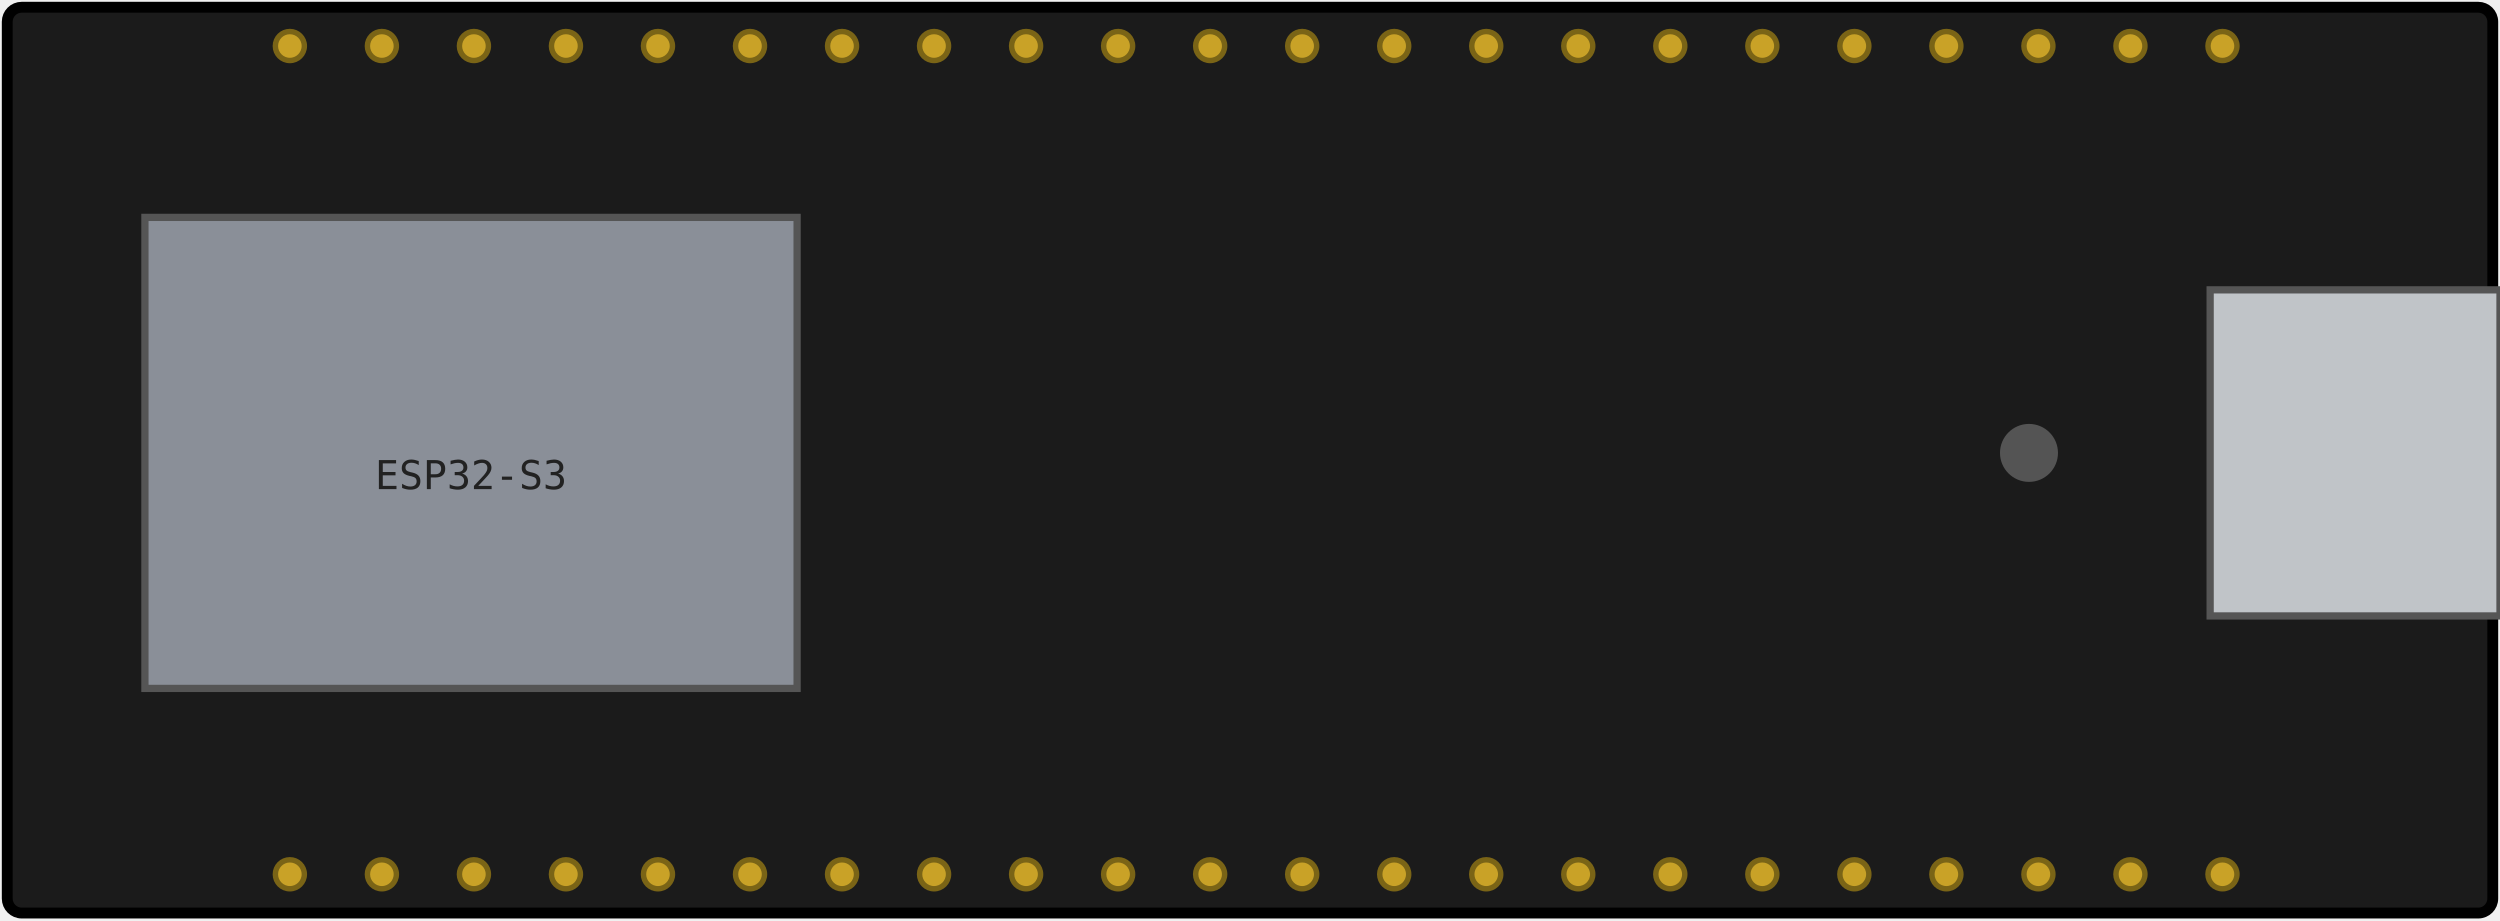
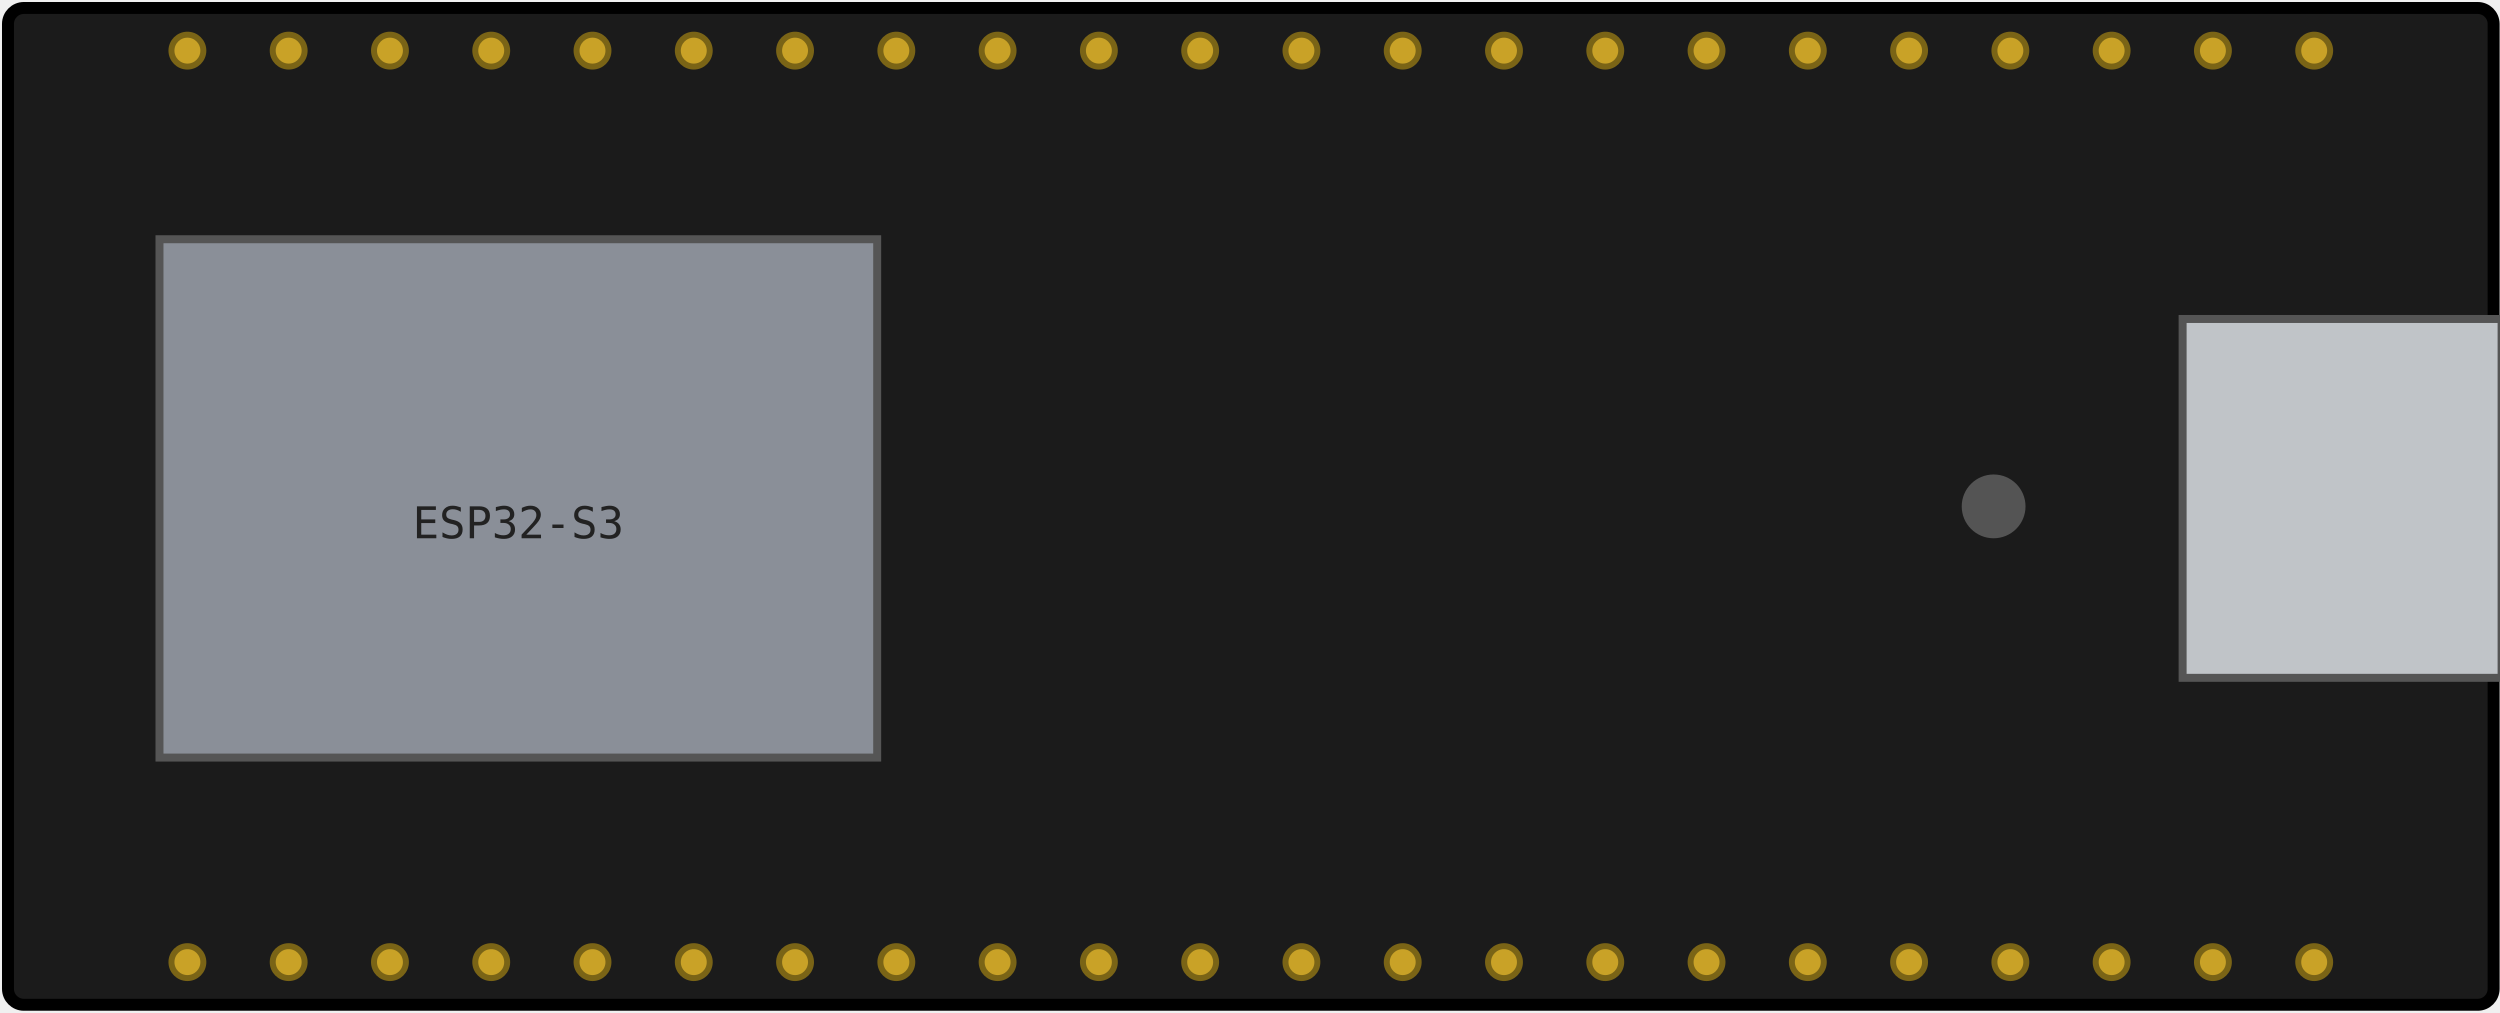
- <svg xmlns="http://www.w3.org/2000/svg" width="690" height="254" viewBox="0 0 690 254">
-   <rect x="2" y="2" width="686" height="250" rx="4" fill="#1b1b1b" stroke="#000" stroke-width="3" />
+ <svg xmlns="http://www.w3.org/2000/svg" width="627" height="254" viewBox="0 0 627 254">
+   <rect x="2" y="2" width="623.4" height="250" rx="4" fill="#1b1b1b" stroke="#000" stroke-width="3" />
  <rect x="40" y="60" width="180" height="130" fill="#8a8f98" stroke="#555" stroke-width="2" />
  <text x="130" y="135" text-anchor="middle" font-family="monospace" font-size="11" fill="#222">ESP32-S3</text>
-   <rect x="610" y="80" width="80" height="90" fill="#c0c4c8" stroke="#555" stroke-width="2" />
-   <circle id="led" cx="560" cy="125" r="8" fill="#ffffff" opacity="0.25" />
-   <circle cx="80" cy="241.3" r="4" fill="#c9a227" stroke="#7a6416" stroke-width="1.5" />
-   <circle cx="105.4" cy="241.3" r="4" fill="#c9a227" stroke="#7a6416" stroke-width="1.5" />
-   <circle cx="130.8" cy="241.3" r="4" fill="#c9a227" stroke="#7a6416" stroke-width="1.5" />
-   <circle cx="156.2" cy="241.3" r="4" fill="#c9a227" stroke="#7a6416" stroke-width="1.5" />
-   <circle cx="181.6" cy="241.3" r="4" fill="#c9a227" stroke="#7a6416" stroke-width="1.5" />
-   <circle cx="207" cy="241.3" r="4" fill="#c9a227" stroke="#7a6416" stroke-width="1.5" />
-   <circle cx="232.4" cy="241.3" r="4" fill="#c9a227" stroke="#7a6416" stroke-width="1.5" />
-   <circle cx="257.8" cy="241.3" r="4" fill="#c9a227" stroke="#7a6416" stroke-width="1.5" />
-   <circle cx="283.2" cy="241.3" r="4" fill="#c9a227" stroke="#7a6416" stroke-width="1.5" />
-   <circle cx="308.6" cy="241.3" r="4" fill="#c9a227" stroke="#7a6416" stroke-width="1.5" />
-   <circle cx="334" cy="241.3" r="4" fill="#c9a227" stroke="#7a6416" stroke-width="1.5" />
-   <circle cx="359.4" cy="241.3" r="4" fill="#c9a227" stroke="#7a6416" stroke-width="1.5" />
-   <circle cx="384.8" cy="241.3" r="4" fill="#c9a227" stroke="#7a6416" stroke-width="1.5" />
-   <circle cx="410.2" cy="241.3" r="4" fill="#c9a227" stroke="#7a6416" stroke-width="1.5" />
-   <circle cx="435.6" cy="241.3" r="4" fill="#c9a227" stroke="#7a6416" stroke-width="1.5" />
-   <circle cx="461" cy="241.3" r="4" fill="#c9a227" stroke="#7a6416" stroke-width="1.5" />
-   <circle cx="486.4" cy="241.3" r="4" fill="#c9a227" stroke="#7a6416" stroke-width="1.5" />
-   <circle cx="511.8" cy="241.3" r="4" fill="#c9a227" stroke="#7a6416" stroke-width="1.5" />
-   <circle cx="537.2" cy="241.3" r="4" fill="#c9a227" stroke="#7a6416" stroke-width="1.5" />
-   <circle cx="562.6" cy="241.3" r="4" fill="#c9a227" stroke="#7a6416" stroke-width="1.5" />
-   <circle cx="588" cy="241.3" r="4" fill="#c9a227" stroke="#7a6416" stroke-width="1.5" />
-   <circle cx="613.4" cy="241.3" r="4" fill="#c9a227" stroke="#7a6416" stroke-width="1.5" />
-   <circle cx="80" cy="12.7" r="4" fill="#c9a227" stroke="#7a6416" stroke-width="1.5" />
-   <circle cx="105.4" cy="12.7" r="4" fill="#c9a227" stroke="#7a6416" stroke-width="1.5" />
-   <circle cx="130.8" cy="12.7" r="4" fill="#c9a227" stroke="#7a6416" stroke-width="1.5" />
-   <circle cx="156.2" cy="12.7" r="4" fill="#c9a227" stroke="#7a6416" stroke-width="1.5" />
-   <circle cx="181.6" cy="12.7" r="4" fill="#c9a227" stroke="#7a6416" stroke-width="1.5" />
-   <circle cx="207" cy="12.7" r="4" fill="#c9a227" stroke="#7a6416" stroke-width="1.5" />
-   <circle cx="232.4" cy="12.7" r="4" fill="#c9a227" stroke="#7a6416" stroke-width="1.5" />
-   <circle cx="257.8" cy="12.7" r="4" fill="#c9a227" stroke="#7a6416" stroke-width="1.5" />
-   <circle cx="283.2" cy="12.7" r="4" fill="#c9a227" stroke="#7a6416" stroke-width="1.5" />
-   <circle cx="308.6" cy="12.7" r="4" fill="#c9a227" stroke="#7a6416" stroke-width="1.5" />
-   <circle cx="334" cy="12.7" r="4" fill="#c9a227" stroke="#7a6416" stroke-width="1.5" />
-   <circle cx="359.4" cy="12.7" r="4" fill="#c9a227" stroke="#7a6416" stroke-width="1.5" />
-   <circle cx="384.8" cy="12.7" r="4" fill="#c9a227" stroke="#7a6416" stroke-width="1.5" />
-   <circle cx="410.2" cy="12.7" r="4" fill="#c9a227" stroke="#7a6416" stroke-width="1.5" />
-   <circle cx="435.6" cy="12.7" r="4" fill="#c9a227" stroke="#7a6416" stroke-width="1.5" />
-   <circle cx="461" cy="12.7" r="4" fill="#c9a227" stroke="#7a6416" stroke-width="1.5" />
-   <circle cx="486.4" cy="12.7" r="4" fill="#c9a227" stroke="#7a6416" stroke-width="1.5" />
-   <circle cx="511.8" cy="12.7" r="4" fill="#c9a227" stroke="#7a6416" stroke-width="1.5" />
-   <circle cx="537.2" cy="12.7" r="4" fill="#c9a227" stroke="#7a6416" stroke-width="1.5" />
-   <circle cx="562.6" cy="12.7" r="4" fill="#c9a227" stroke="#7a6416" stroke-width="1.5" />
-   <circle cx="588" cy="12.7" r="4" fill="#c9a227" stroke="#7a6416" stroke-width="1.5" />
-   <circle cx="613.4" cy="12.7" r="4" fill="#c9a227" stroke="#7a6416" stroke-width="1.5" />
+   <rect x="547.4" y="80" width="80" height="90" fill="#c0c4c8" stroke="#555" stroke-width="2" />
+   <circle id="led" cx="500" cy="127" r="8" fill="#ffffff" opacity="0.25" />
+   <circle cx="47" cy="241.3" r="4" fill="#c9a227" stroke="#7a6416" stroke-width="1.5" />
+   <circle cx="72.4" cy="241.3" r="4" fill="#c9a227" stroke="#7a6416" stroke-width="1.5" />
+   <circle cx="97.8" cy="241.3" r="4" fill="#c9a227" stroke="#7a6416" stroke-width="1.5" />
+   <circle cx="123.2" cy="241.3" r="4" fill="#c9a227" stroke="#7a6416" stroke-width="1.5" />
+   <circle cx="148.6" cy="241.3" r="4" fill="#c9a227" stroke="#7a6416" stroke-width="1.5" />
+   <circle cx="174" cy="241.3" r="4" fill="#c9a227" stroke="#7a6416" stroke-width="1.5" />
+   <circle cx="199.4" cy="241.3" r="4" fill="#c9a227" stroke="#7a6416" stroke-width="1.5" />
+   <circle cx="224.8" cy="241.3" r="4" fill="#c9a227" stroke="#7a6416" stroke-width="1.5" />
+   <circle cx="250.2" cy="241.3" r="4" fill="#c9a227" stroke="#7a6416" stroke-width="1.5" />
+   <circle cx="275.6" cy="241.3" r="4" fill="#c9a227" stroke="#7a6416" stroke-width="1.5" />
+   <circle cx="301" cy="241.3" r="4" fill="#c9a227" stroke="#7a6416" stroke-width="1.5" />
+   <circle cx="326.4" cy="241.3" r="4" fill="#c9a227" stroke="#7a6416" stroke-width="1.5" />
+   <circle cx="351.8" cy="241.3" r="4" fill="#c9a227" stroke="#7a6416" stroke-width="1.5" />
+   <circle cx="377.2" cy="241.3" r="4" fill="#c9a227" stroke="#7a6416" stroke-width="1.5" />
+   <circle cx="402.6" cy="241.3" r="4" fill="#c9a227" stroke="#7a6416" stroke-width="1.5" />
+   <circle cx="428" cy="241.3" r="4" fill="#c9a227" stroke="#7a6416" stroke-width="1.5" />
+   <circle cx="453.4" cy="241.3" r="4" fill="#c9a227" stroke="#7a6416" stroke-width="1.5" />
+   <circle cx="478.8" cy="241.3" r="4" fill="#c9a227" stroke="#7a6416" stroke-width="1.5" />
+   <circle cx="504.2" cy="241.3" r="4" fill="#c9a227" stroke="#7a6416" stroke-width="1.5" />
+   <circle cx="529.6" cy="241.3" r="4" fill="#c9a227" stroke="#7a6416" stroke-width="1.5" />
+   <circle cx="555" cy="241.3" r="4" fill="#c9a227" stroke="#7a6416" stroke-width="1.5" />
+   <circle cx="580.4" cy="241.3" r="4" fill="#c9a227" stroke="#7a6416" stroke-width="1.5" />
+   <circle cx="47" cy="12.7" r="4" fill="#c9a227" stroke="#7a6416" stroke-width="1.5" />
+   <circle cx="72.4" cy="12.7" r="4" fill="#c9a227" stroke="#7a6416" stroke-width="1.5" />
+   <circle cx="97.8" cy="12.7" r="4" fill="#c9a227" stroke="#7a6416" stroke-width="1.5" />
+   <circle cx="123.2" cy="12.7" r="4" fill="#c9a227" stroke="#7a6416" stroke-width="1.5" />
+   <circle cx="148.6" cy="12.7" r="4" fill="#c9a227" stroke="#7a6416" stroke-width="1.5" />
+   <circle cx="174" cy="12.7" r="4" fill="#c9a227" stroke="#7a6416" stroke-width="1.5" />
+   <circle cx="199.4" cy="12.7" r="4" fill="#c9a227" stroke="#7a6416" stroke-width="1.5" />
+   <circle cx="224.8" cy="12.7" r="4" fill="#c9a227" stroke="#7a6416" stroke-width="1.5" />
+   <circle cx="250.2" cy="12.7" r="4" fill="#c9a227" stroke="#7a6416" stroke-width="1.5" />
+   <circle cx="275.6" cy="12.7" r="4" fill="#c9a227" stroke="#7a6416" stroke-width="1.5" />
+   <circle cx="301" cy="12.7" r="4" fill="#c9a227" stroke="#7a6416" stroke-width="1.5" />
+   <circle cx="326.4" cy="12.7" r="4" fill="#c9a227" stroke="#7a6416" stroke-width="1.5" />
+   <circle cx="351.8" cy="12.7" r="4" fill="#c9a227" stroke="#7a6416" stroke-width="1.5" />
+   <circle cx="377.2" cy="12.7" r="4" fill="#c9a227" stroke="#7a6416" stroke-width="1.5" />
+   <circle cx="402.6" cy="12.7" r="4" fill="#c9a227" stroke="#7a6416" stroke-width="1.5" />
+   <circle cx="428" cy="12.7" r="4" fill="#c9a227" stroke="#7a6416" stroke-width="1.5" />
+   <circle cx="453.4" cy="12.7" r="4" fill="#c9a227" stroke="#7a6416" stroke-width="1.5" />
+   <circle cx="478.8" cy="12.7" r="4" fill="#c9a227" stroke="#7a6416" stroke-width="1.5" />
+   <circle cx="504.2" cy="12.7" r="4" fill="#c9a227" stroke="#7a6416" stroke-width="1.5" />
+   <circle cx="529.6" cy="12.7" r="4" fill="#c9a227" stroke="#7a6416" stroke-width="1.5" />
+   <circle cx="555" cy="12.7" r="4" fill="#c9a227" stroke="#7a6416" stroke-width="1.5" />
+   <circle cx="580.4" cy="12.7" r="4" fill="#c9a227" stroke="#7a6416" stroke-width="1.5" />
</svg>
